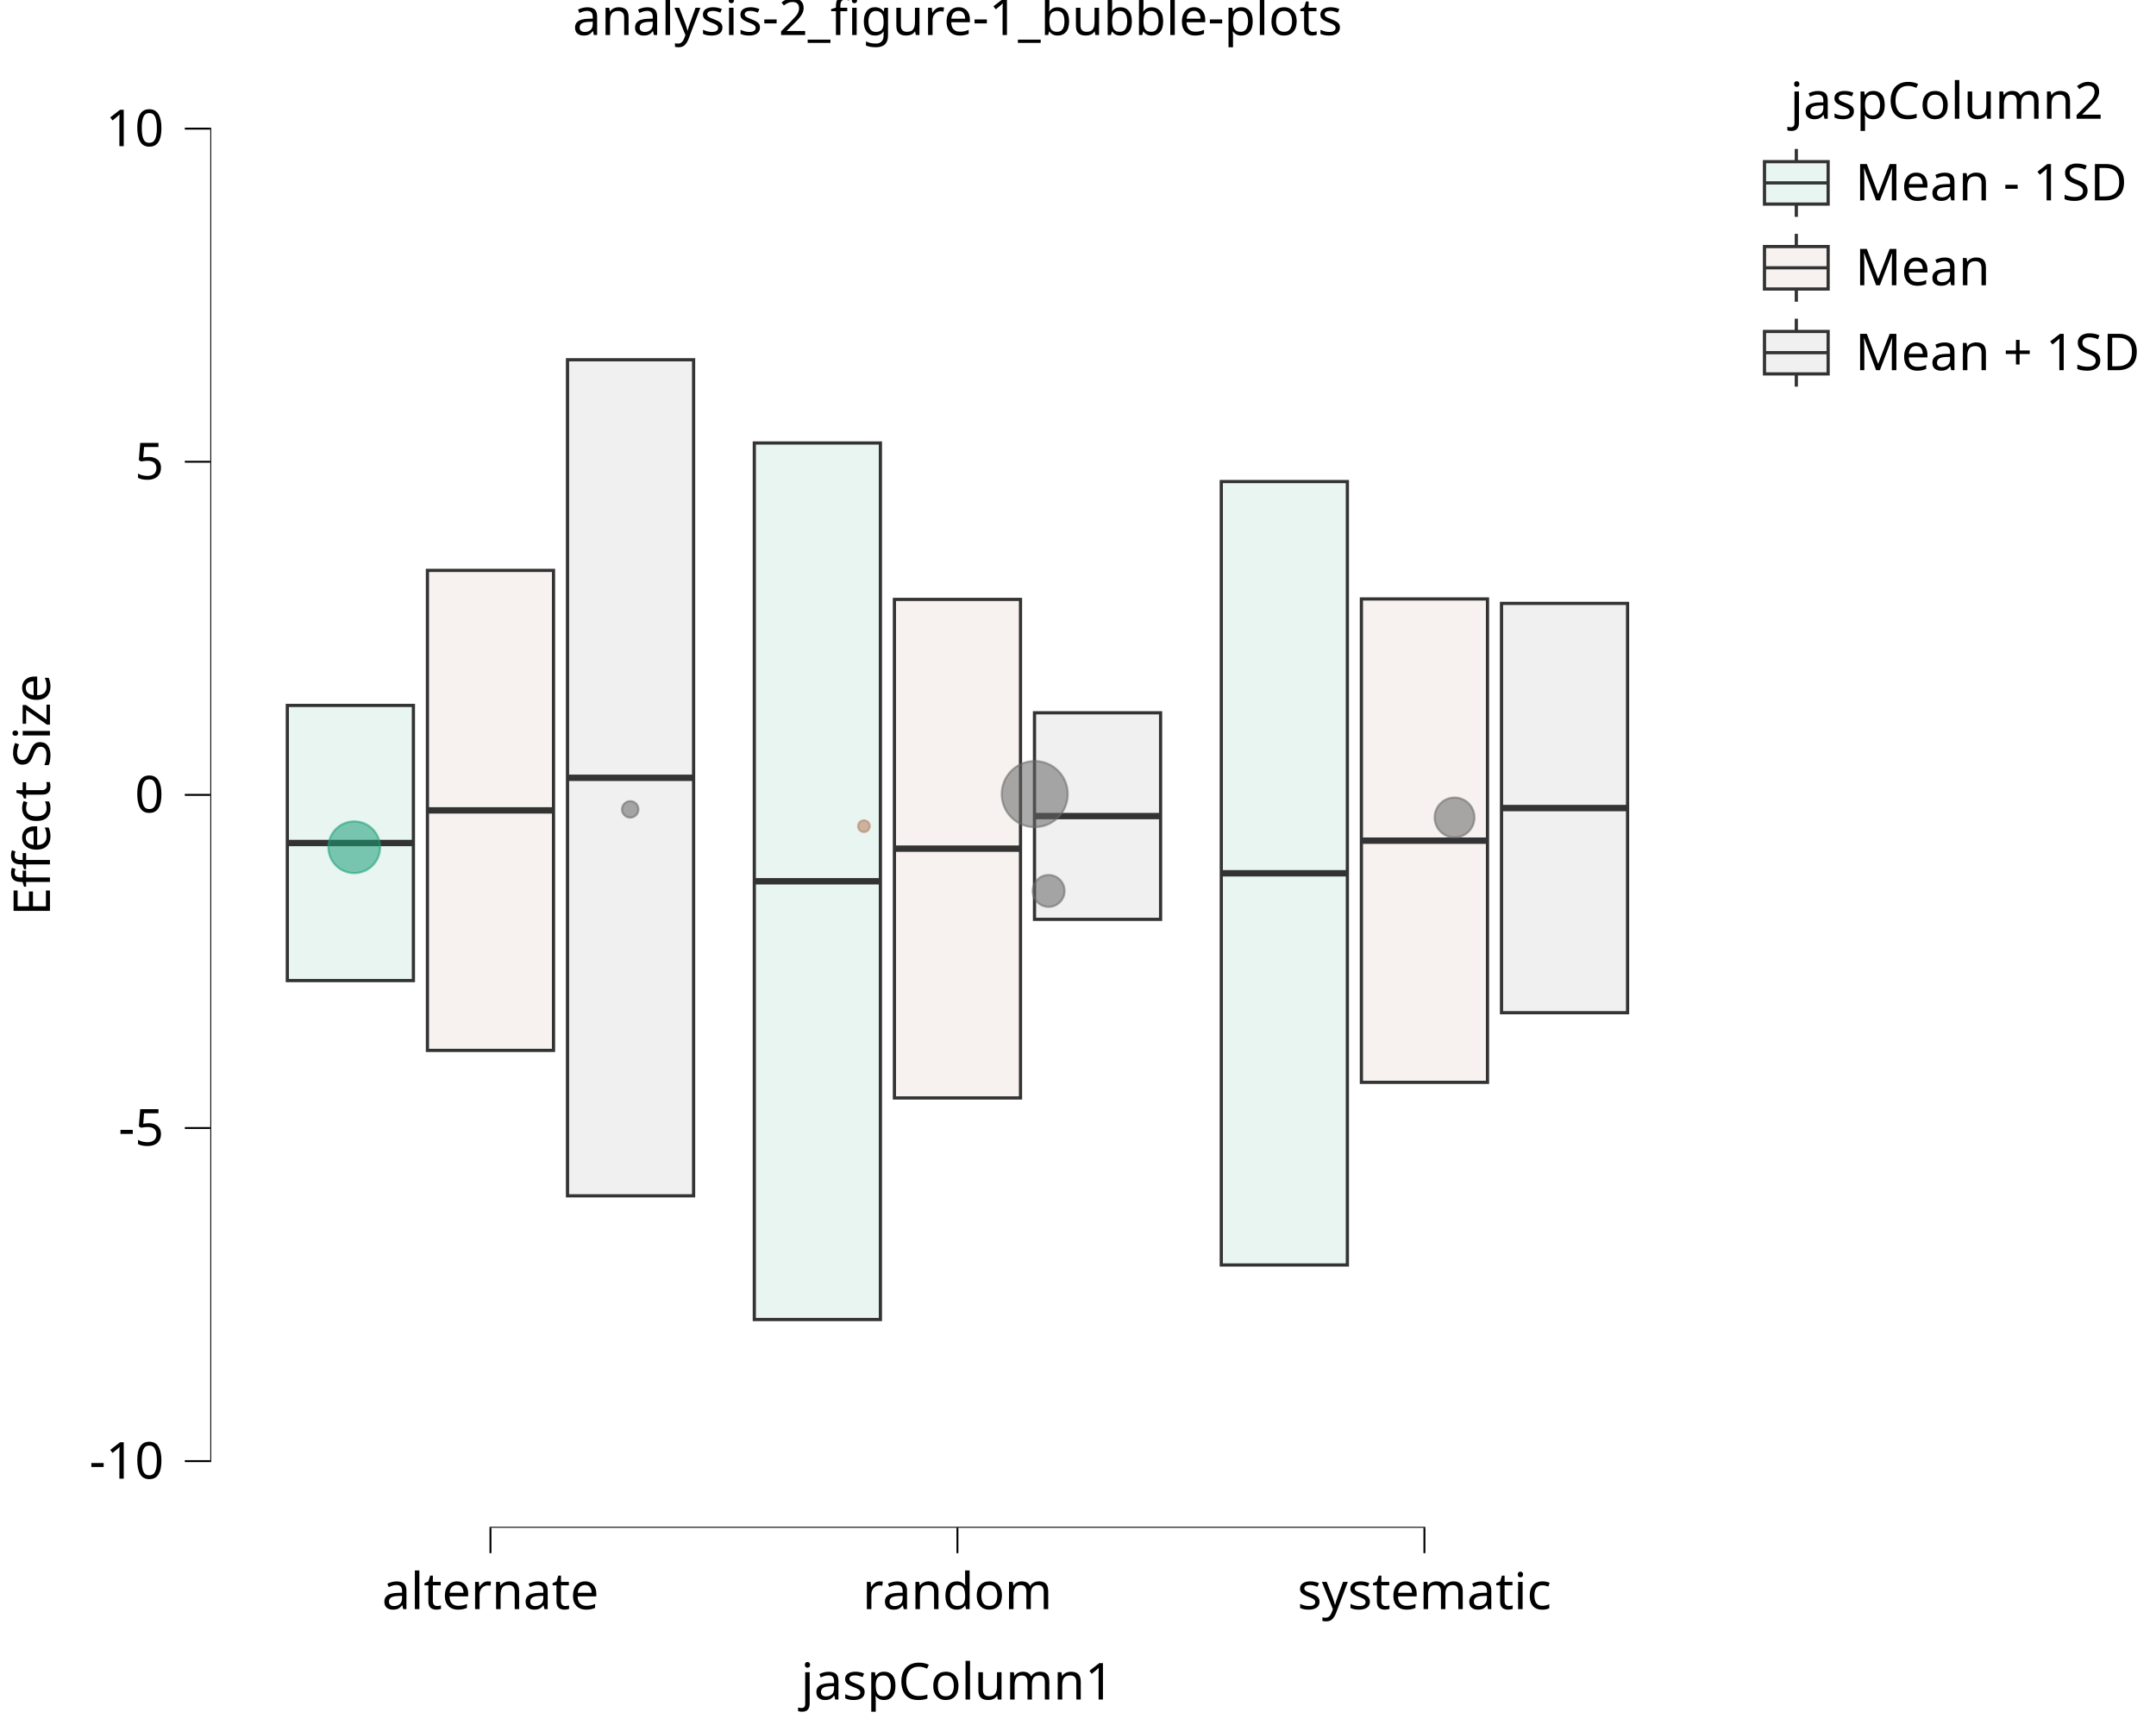
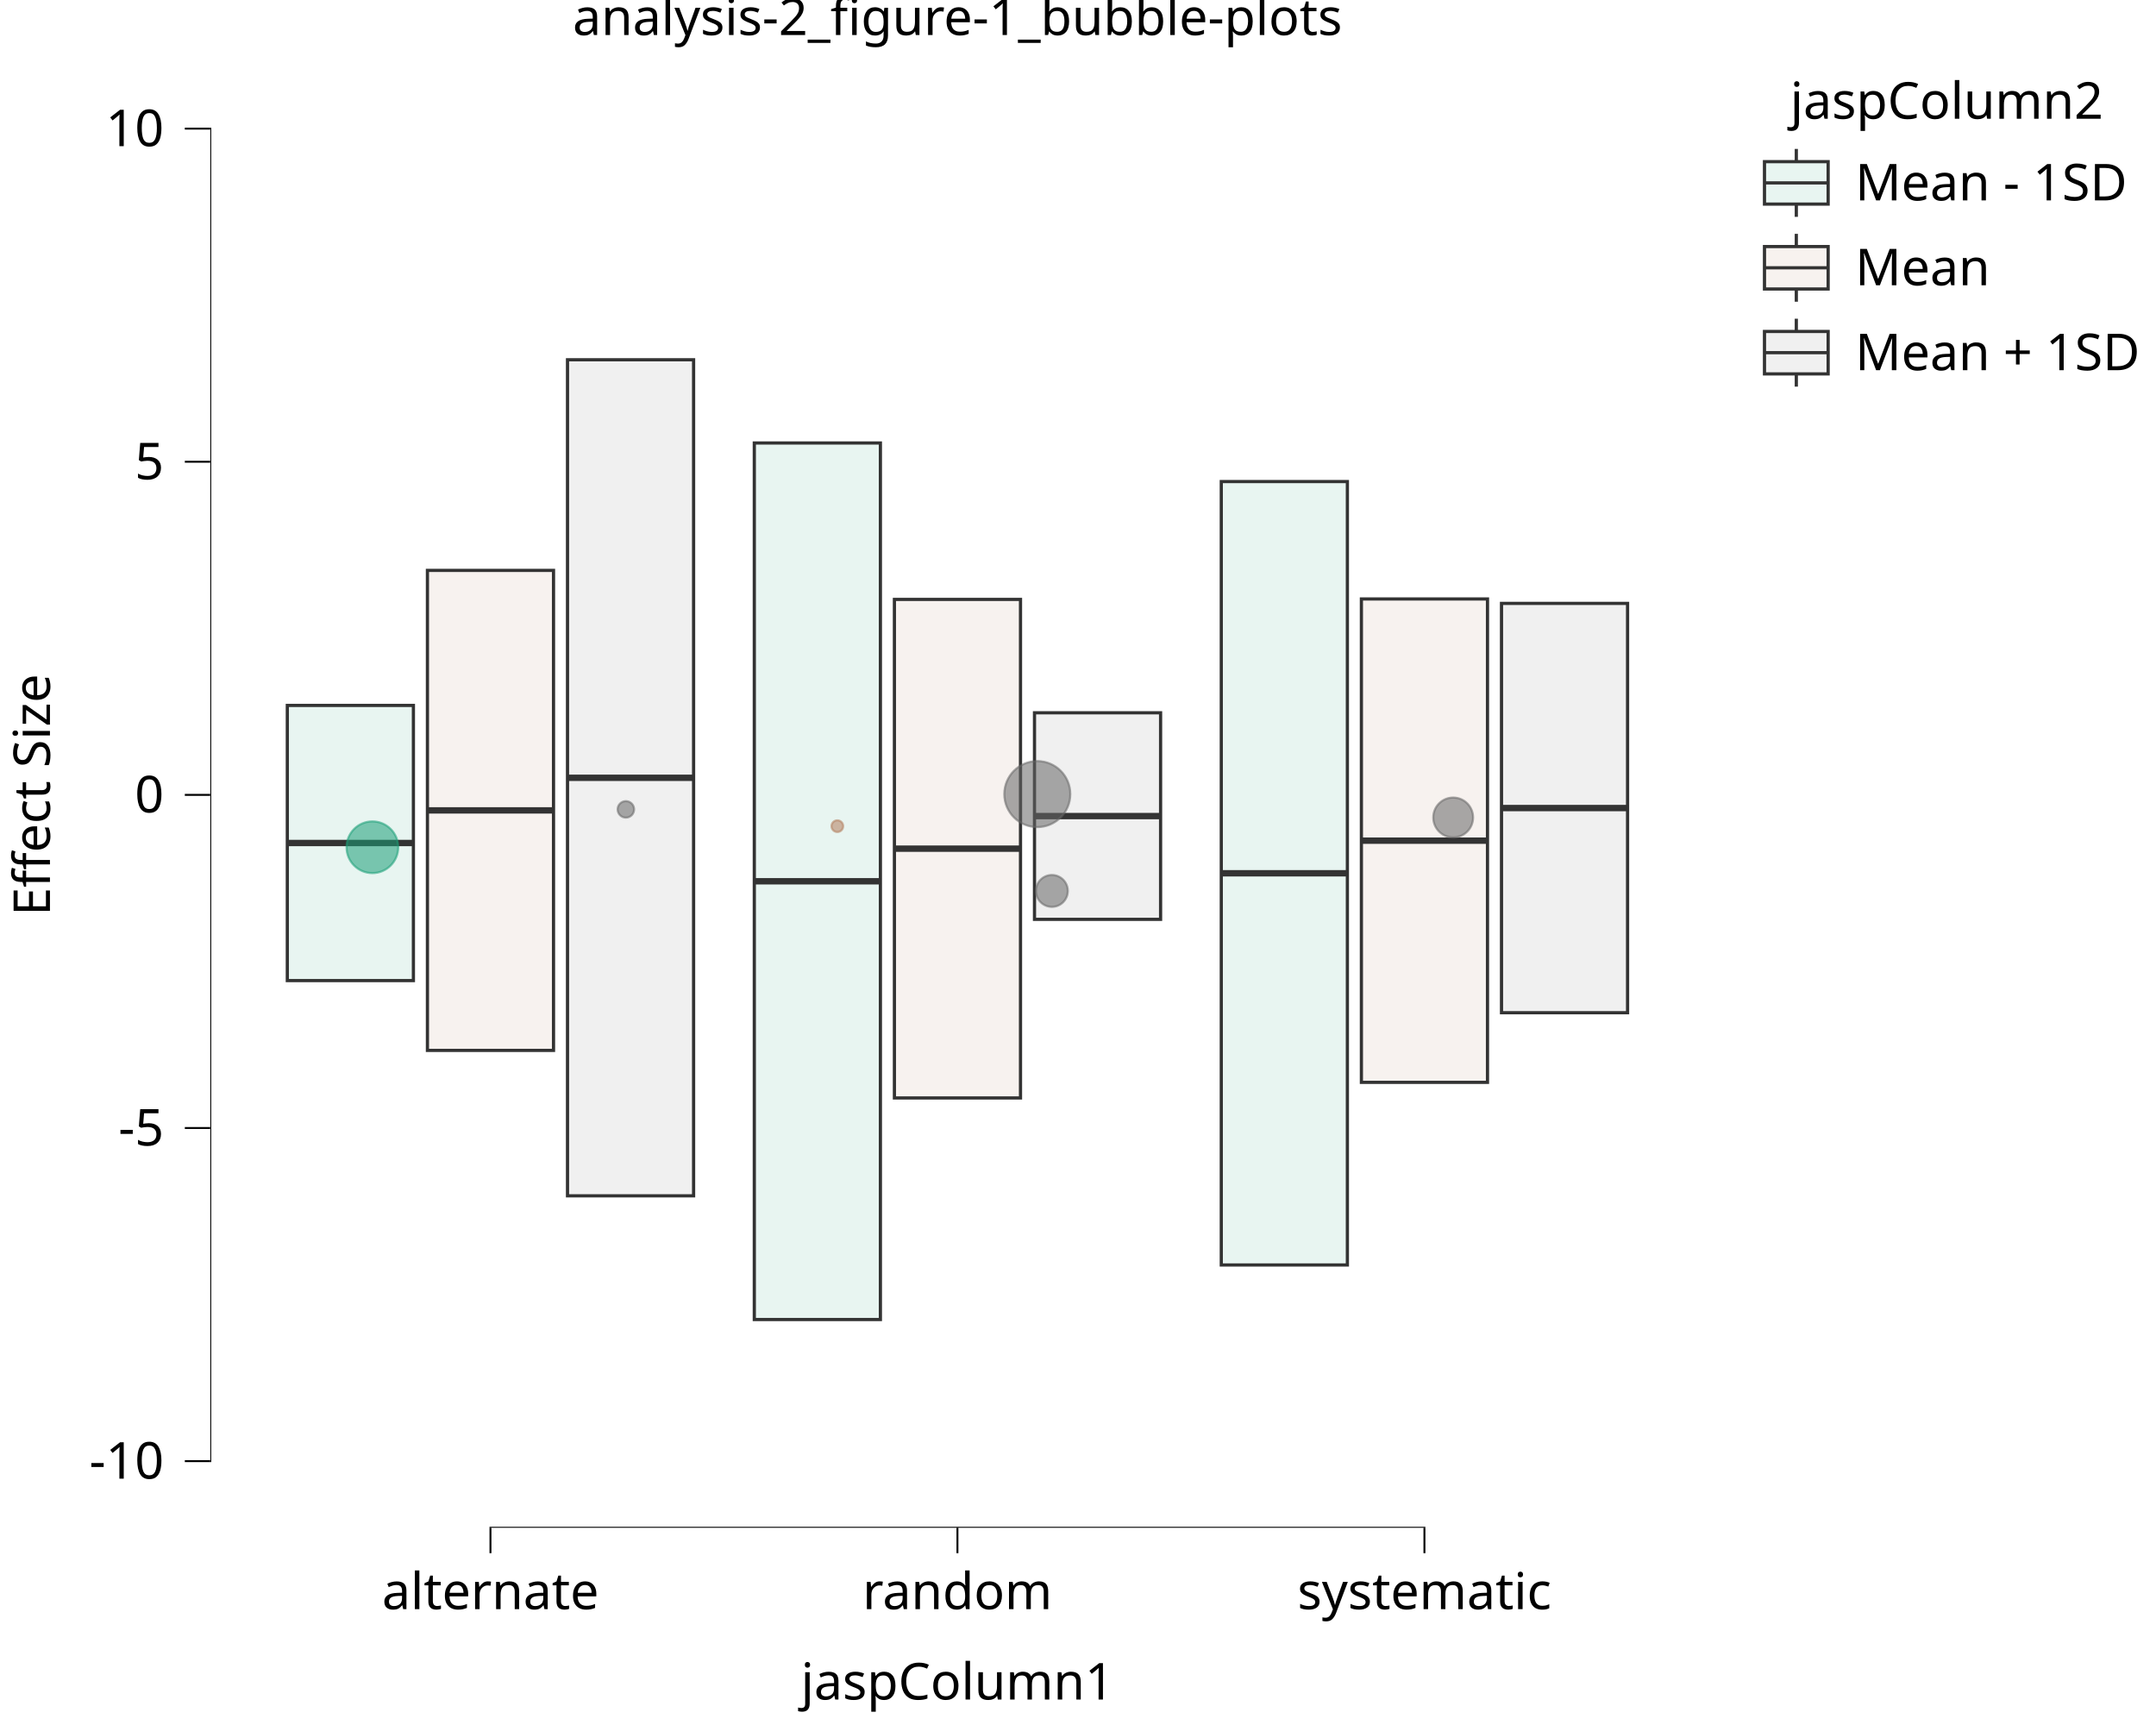
<svg xmlns="http://www.w3.org/2000/svg" class="svglite" data-engine-version="2.0" width="720.00pt" height="576.00pt" viewBox="0 0 720.00 576.00">
  <defs>
    <style type="text/css">
    .svglite line, .svglite polyline, .svglite polygon, .svglite path, .svglite rect, .svglite circle {
      fill: none;
      stroke: #000000;
      stroke-linecap: round;
      stroke-linejoin: round;
      stroke-miterlimit: 10.00;
    }
  </style>
  </defs>
  <rect width="100%" height="100%" style="stroke: none; fill: #FFFFFF;" />
  <defs>
    <clipPath id="cpMC4wMHw3MjAuMDB8MC4wMHw1NzYuMDA=">
      <rect x="0.00" y="0.00" width="720.00" height="576.00" />
    </clipPath>
  </defs>
  <g clip-path="url(#cpMC4wMHw3MjAuMDB8MC4wMHw1NzYuMDA=)">
    <rect x="0.00" y="0.00" width="720.00" height="576.00" style="stroke-width: 10.67; stroke: none;" />
  </g>
  <defs>
    <clipPath id="cpNzAuMjJ8NTY5LjI2fDIwLjcxfDUxMC4xNA==">
      <rect x="70.22" y="20.71" width="499.04" height="489.43" />
    </clipPath>
  </defs>
  <g clip-path="url(#cpNzAuMjJ8NTY5LjI2fDIwLjcxfDUxMC4xNA==)">
    <rect x="70.22" y="20.71" width="499.04" height="489.43" style="stroke-width: 10.67; stroke: none;" />
    <line x1="117.01" y1="235.55" x2="117.01" y2="235.55" style="stroke-width: 1.07; stroke: #333333; stroke-linecap: butt;" />
    <line x1="117.01" y1="327.43" x2="117.01" y2="327.43" style="stroke-width: 1.07; stroke: #333333; stroke-linecap: butt;" />
    <polygon points="95.95,235.55 95.95,327.43 138.06,327.43 138.06,235.55 95.95,235.55 " style="stroke-width: 1.07; stroke: #333333; stroke-linecap: butt; stroke-linejoin: miter; fill: #1B9E77; fill-opacity: 0.10;" />
    <line x1="95.95" y1="281.49" x2="138.06" y2="281.49" style="stroke-width: 2.13; stroke: #333333; stroke-linecap: butt; stroke-linejoin: miter;" />
    <line x1="163.79" y1="190.46" x2="163.79" y2="190.46" style="stroke-width: 1.07; stroke: #333333; stroke-linecap: butt;" />
    <line x1="163.79" y1="350.74" x2="163.79" y2="350.74" style="stroke-width: 1.07; stroke: #333333; stroke-linecap: butt;" />
    <polygon points="142.74,190.46 142.74,350.74 184.85,350.74 184.85,190.46 142.74,190.46 " style="stroke-width: 1.07; stroke: #333333; stroke-linecap: butt; stroke-linejoin: miter; fill: #B27D5D; fill-opacity: 0.10;" />
    <line x1="142.74" y1="270.60" x2="184.85" y2="270.60" style="stroke-width: 2.13; stroke: #333333; stroke-linecap: butt; stroke-linejoin: miter;" />
    <line x1="210.58" y1="120.13" x2="210.58" y2="120.13" style="stroke-width: 1.07; stroke: #333333; stroke-linecap: butt;" />
    <line x1="210.58" y1="399.30" x2="210.58" y2="399.30" style="stroke-width: 1.07; stroke: #333333; stroke-linecap: butt;" />
    <polygon points="189.52,120.13 189.52,399.30 231.63,399.30 231.63,120.13 189.52,120.13 " style="stroke-width: 1.07; stroke: #333333; stroke-linecap: butt; stroke-linejoin: miter; fill: #666666; fill-opacity: 0.10;" />
    <line x1="189.52" y1="259.72" x2="231.63" y2="259.72" style="stroke-width: 2.13; stroke: #333333; stroke-linecap: butt; stroke-linejoin: miter;" />
    <line x1="272.96" y1="147.92" x2="272.96" y2="147.92" style="stroke-width: 1.07; stroke: #333333; stroke-linecap: butt;" />
    <line x1="272.96" y1="440.61" x2="272.96" y2="440.61" style="stroke-width: 1.07; stroke: #333333; stroke-linecap: butt;" />
    <polygon points="251.90,147.92 251.90,440.61 294.01,440.61 294.01,147.92 251.90,147.92 " style="stroke-width: 1.07; stroke: #333333; stroke-linecap: butt; stroke-linejoin: miter; fill: #1B9E77; fill-opacity: 0.10;" />
    <line x1="251.90" y1="294.27" x2="294.01" y2="294.27" style="stroke-width: 2.13; stroke: #333333; stroke-linecap: butt; stroke-linejoin: miter;" />
    <line x1="319.74" y1="200.15" x2="319.74" y2="200.15" style="stroke-width: 1.07; stroke: #333333; stroke-linecap: butt;" />
    <line x1="319.74" y1="366.62" x2="319.74" y2="366.62" style="stroke-width: 1.07; stroke: #333333; stroke-linecap: butt;" />
    <polygon points="298.69,200.15 298.69,366.62 340.80,366.62 340.80,200.15 298.69,200.15 " style="stroke-width: 1.07; stroke: #333333; stroke-linecap: butt; stroke-linejoin: miter; fill: #B27D5D; fill-opacity: 0.10;" />
    <line x1="298.69" y1="283.38" x2="340.80" y2="283.38" style="stroke-width: 2.13; stroke: #333333; stroke-linecap: butt; stroke-linejoin: miter;" />
    <line x1="366.53" y1="238.01" x2="366.53" y2="238.01" style="stroke-width: 1.07; stroke: #333333; stroke-linecap: butt;" />
    <line x1="366.53" y1="306.98" x2="366.53" y2="306.98" style="stroke-width: 1.07; stroke: #333333; stroke-linecap: butt;" />
    <polygon points="345.47,238.01 345.47,306.98 387.58,306.98 387.58,238.01 345.47,238.01 " style="stroke-width: 1.07; stroke: #333333; stroke-linecap: butt; stroke-linejoin: miter; fill: #666666; fill-opacity: 0.10;" />
    <line x1="345.47" y1="272.50" x2="387.58" y2="272.50" style="stroke-width: 2.13; stroke: #333333; stroke-linecap: butt; stroke-linejoin: miter;" />
    <line x1="428.91" y1="160.80" x2="428.91" y2="160.80" style="stroke-width: 1.07; stroke: #333333; stroke-linecap: butt;" />
    <line x1="428.91" y1="422.39" x2="428.91" y2="422.39" style="stroke-width: 1.07; stroke: #333333; stroke-linecap: butt;" />
    <polygon points="407.85,160.80 407.85,422.39 449.96,422.39 449.96,160.80 407.85,160.80 " style="stroke-width: 1.07; stroke: #333333; stroke-linecap: butt; stroke-linejoin: miter; fill: #1B9E77; fill-opacity: 0.10;" />
    <line x1="407.85" y1="291.60" x2="449.96" y2="291.60" style="stroke-width: 2.13; stroke: #333333; stroke-linecap: butt; stroke-linejoin: miter;" />
    <line x1="475.69" y1="200.00" x2="475.69" y2="200.00" style="stroke-width: 1.07; stroke: #333333; stroke-linecap: butt;" />
    <line x1="475.69" y1="361.41" x2="475.69" y2="361.41" style="stroke-width: 1.07; stroke: #333333; stroke-linecap: butt;" />
    <polygon points="454.64,200.00 454.64,361.41 496.75,361.41 496.75,200.00 454.64,200.00 " style="stroke-width: 1.07; stroke: #333333; stroke-linecap: butt; stroke-linejoin: miter; fill: #B27D5D; fill-opacity: 0.10;" />
    <line x1="454.64" y1="280.71" x2="496.75" y2="280.71" style="stroke-width: 2.13; stroke: #333333; stroke-linecap: butt; stroke-linejoin: miter;" />
    <line x1="522.48" y1="201.48" x2="522.48" y2="201.48" style="stroke-width: 1.07; stroke: #333333; stroke-linecap: butt;" />
    <line x1="522.48" y1="338.16" x2="522.48" y2="338.16" style="stroke-width: 1.07; stroke: #333333; stroke-linecap: butt;" />
    <polygon points="501.43,201.48 501.43,338.16 543.53,338.16 543.53,201.48 501.43,201.48 " style="stroke-width: 1.07; stroke: #333333; stroke-linecap: butt; stroke-linejoin: miter; fill: #666666; fill-opacity: 0.10;" />
    <line x1="501.43" y1="269.82" x2="543.53" y2="269.82" style="stroke-width: 2.13; stroke: #333333; stroke-linecap: butt; stroke-linejoin: miter;" />
-     <circle cx="350.19" cy="297.49" r="5.32" style="stroke-width: 0.71; stroke: #666666; stroke-opacity: 0.55; fill: #666666; fill-opacity: 0.55;" />
-     <circle cx="210.46" cy="270.26" r="2.75" style="stroke-width: 0.71; stroke: #666666; stroke-opacity: 0.55; fill: #666666; fill-opacity: 0.55;" />
-     <circle cx="118.30" cy="282.91" r="8.63" style="stroke-width: 0.71; stroke: #1B9E77; stroke-opacity: 0.55; fill: #1B9E77; fill-opacity: 0.55;" />
-     <circle cx="345.55" cy="265.16" r="11.02" style="stroke-width: 0.71; stroke: #666666; stroke-opacity: 0.55; fill: #666666; fill-opacity: 0.55;" />
-     <circle cx="288.51" cy="275.87" r="1.95" style="stroke-width: 0.71; stroke: #B27D5D; stroke-opacity: 0.55; fill: #B27D5D; fill-opacity: 0.55;" />
-     <circle cx="485.75" cy="272.97" r="6.65" style="stroke-width: 0.71; stroke: #666666; stroke-opacity: 0.55; fill: #666666; fill-opacity: 0.55;" />
+     <circle cx="351.28" cy="297.49" r="5.32" style="stroke-width: 0.71; stroke: #666666; stroke-opacity: 0.55; fill: #666666; fill-opacity: 0.55;" />
+     <circle cx="209.01" cy="270.26" r="2.75" style="stroke-width: 0.71; stroke: #666666; stroke-opacity: 0.55; fill: #666666; fill-opacity: 0.55;" />
+     <circle cx="124.36" cy="282.91" r="8.63" style="stroke-width: 0.71; stroke: #1B9E77; stroke-opacity: 0.55; fill: #1B9E77; fill-opacity: 0.55;" />
+     <circle cx="346.41" cy="265.16" r="11.02" style="stroke-width: 0.71; stroke: #666666; stroke-opacity: 0.55; fill: #666666; fill-opacity: 0.55;" />
+     <circle cx="279.63" cy="275.87" r="1.95" style="stroke-width: 0.71; stroke: #B27D5D; stroke-opacity: 0.55; fill: #B27D5D; fill-opacity: 0.55;" />
+     <circle cx="485.29" cy="272.97" r="6.65" style="stroke-width: 0.71; stroke: #666666; stroke-opacity: 0.55; fill: #666666; fill-opacity: 0.55;" />
    <line x1="163.47" y1="510.14" x2="476.01" y2="510.14" style="stroke-width: 0.64; stroke-linecap: butt;" />
    <line x1="70.22" y1="488.21" x2="70.22" y2="42.64" style="stroke-width: 0.64; stroke-linecap: butt;" />
    <rect x="70.22" y="20.71" width="499.04" height="489.43" style="stroke-width: 0.00; stroke: none;" />
  </g>
  <g clip-path="url(#cpMC4wMHw3MjAuMDB8MC4wMHw1NzYuMDA=)">
    <polyline points="70.22,510.14 70.22,20.71 " style="stroke-width: 0.00; stroke: none; stroke-linecap: butt;" />
    <text x="54.74" y="493.74" text-anchor="end" style="font-size: 17.00px; font-family: sans;" textLength="24.57px" lengthAdjust="spacingAndGlyphs">-10</text>
    <text x="54.74" y="382.51" text-anchor="end" style="font-size: 17.00px; font-family: sans;" textLength="15.12px" lengthAdjust="spacingAndGlyphs">-5</text>
    <text x="54.74" y="271.27" text-anchor="end" style="font-size: 17.00px; font-family: sans;" textLength="9.46px" lengthAdjust="spacingAndGlyphs">0</text>
    <text x="54.74" y="160.04" text-anchor="end" style="font-size: 17.00px; font-family: sans;" textLength="9.46px" lengthAdjust="spacingAndGlyphs">5</text>
    <text x="54.74" y="48.80" text-anchor="end" style="font-size: 17.00px; font-family: sans;" textLength="18.91px" lengthAdjust="spacingAndGlyphs">10</text>
    <polyline points="61.72,487.89 70.22,487.89 " style="stroke-width: 0.64; stroke-linecap: butt;" />
    <polyline points="61.72,376.66 70.22,376.66 " style="stroke-width: 0.64; stroke-linecap: butt;" />
    <polyline points="61.72,265.42 70.22,265.42 " style="stroke-width: 0.64; stroke-linecap: butt;" />
    <polyline points="61.72,154.19 70.22,154.19 " style="stroke-width: 0.64; stroke-linecap: butt;" />
    <polyline points="61.72,42.95 70.22,42.95 " style="stroke-width: 0.64; stroke-linecap: butt;" />
    <polyline points="70.22,510.14 569.26,510.14 " style="stroke-width: 0.00; stroke: none; stroke-linecap: butt;" />
    <polyline points="163.79,518.64 163.79,510.14 " style="stroke-width: 0.64; stroke-linecap: butt;" />
    <polyline points="319.74,518.64 319.74,510.14 " style="stroke-width: 0.64; stroke-linecap: butt;" />
    <polyline points="475.69,518.64 475.69,510.14 " style="stroke-width: 0.64; stroke-linecap: butt;" />
    <text x="163.79" y="537.32" text-anchor="middle" style="font-size: 17.00px; font-family: sans;" textLength="66.16px" lengthAdjust="spacingAndGlyphs">alternate</text>
    <text x="319.74" y="537.32" text-anchor="middle" style="font-size: 17.00px; font-family: sans;" textLength="57.65px" lengthAdjust="spacingAndGlyphs">random</text>
    <text x="475.69" y="537.32" text-anchor="middle" style="font-size: 17.00px; font-family: sans;" textLength="80.33px" lengthAdjust="spacingAndGlyphs">systematic</text>
    <text x="319.74" y="567.49" text-anchor="middle" style="font-size: 17.00px; font-family: sans;" textLength="99.24px" lengthAdjust="spacingAndGlyphs">jaspColumn1</text>
    <text transform="translate(16.68,265.42) rotate(-90)" text-anchor="middle" style="font-size: 17.00px; font-family: sans;" textLength="81.27px" lengthAdjust="spacingAndGlyphs">Effect Size</text>
    <rect x="580.22" y="20.71" width="139.78" height="116.71" style="stroke-width: 0.75; stroke: none;" />
    <rect x="580.22" y="20.71" width="139.78" height="116.71" style="stroke-width: 10.67; stroke: none;" />
    <text x="650.11" y="39.65" text-anchor="middle" style="font-size: 17.00px; font-family: sans;" textLength="99.24px" lengthAdjust="spacingAndGlyphs">jaspColumn2</text>
    <rect x="585.70" y="46.90" width="28.35" height="28.35" style="stroke-width: 10.67; stroke: none;" />
    <polyline points="599.88,72.41 599.88,68.16 " style="stroke-width: 1.07; stroke: #333333; stroke-linecap: butt; stroke-linejoin: miter;" />
    <polyline points="599.88,53.98 599.88,49.73 " style="stroke-width: 1.07; stroke: #333333; stroke-linecap: butt; stroke-linejoin: miter;" />
    <rect x="589.25" y="53.98" width="21.26" height="14.17" style="stroke-width: 1.07; stroke: #333333; stroke-linecap: butt; stroke-linejoin: miter; fill: #1B9E77; fill-opacity: 0.10;" />
    <polyline points="589.25,61.07 610.51,61.07 " style="stroke-width: 1.07; stroke: #333333; stroke-linecap: butt; stroke-linejoin: miter;" />
    <polyline points="599.88,72.41 599.88,72.41 " style="stroke-width: 1.07; stroke: #333333; stroke-linecap: butt; stroke-linejoin: miter;" />
    <polyline points="599.88,49.73 599.88,49.73 " style="stroke-width: 1.07; stroke: #333333; stroke-linecap: butt; stroke-linejoin: miter;" />
    <rect x="585.70" y="75.24" width="28.35" height="28.35" style="stroke-width: 10.67; stroke: none;" />
    <polyline points="599.88,100.75 599.88,96.50 " style="stroke-width: 1.07; stroke: #333333; stroke-linecap: butt; stroke-linejoin: miter;" />
    <polyline points="599.88,82.33 599.88,78.08 " style="stroke-width: 1.07; stroke: #333333; stroke-linecap: butt; stroke-linejoin: miter;" />
    <rect x="589.25" y="82.33" width="21.26" height="14.17" style="stroke-width: 1.07; stroke: #333333; stroke-linecap: butt; stroke-linejoin: miter; fill: #B27D5D; fill-opacity: 0.10;" />
    <polyline points="589.25,89.42 610.51,89.42 " style="stroke-width: 1.07; stroke: #333333; stroke-linecap: butt; stroke-linejoin: miter;" />
    <polyline points="599.88,100.75 599.88,100.75 " style="stroke-width: 1.07; stroke: #333333; stroke-linecap: butt; stroke-linejoin: miter;" />
    <polyline points="599.88,78.08 599.88,78.08 " style="stroke-width: 1.07; stroke: #333333; stroke-linecap: butt; stroke-linejoin: miter;" />
    <rect x="585.70" y="103.59" width="28.35" height="28.35" style="stroke-width: 10.67; stroke: none;" />
    <polyline points="599.88,129.10 599.88,124.85 " style="stroke-width: 1.07; stroke: #333333; stroke-linecap: butt; stroke-linejoin: miter;" />
    <polyline points="599.88,110.68 599.88,106.42 " style="stroke-width: 1.07; stroke: #333333; stroke-linecap: butt; stroke-linejoin: miter;" />
    <rect x="589.25" y="110.68" width="21.26" height="14.17" style="stroke-width: 1.07; stroke: #333333; stroke-linecap: butt; stroke-linejoin: miter; fill: #666666; fill-opacity: 0.10;" />
    <polyline points="589.25,117.76 610.51,117.76 " style="stroke-width: 1.07; stroke: #333333; stroke-linecap: butt; stroke-linejoin: miter;" />
    <polyline points="599.88,129.10 599.88,129.10 " style="stroke-width: 1.07; stroke: #333333; stroke-linecap: butt; stroke-linejoin: miter;" />
    <polyline points="599.88,106.42 599.88,106.42 " style="stroke-width: 1.07; stroke: #333333; stroke-linecap: butt; stroke-linejoin: miter;" />
    <text x="619.53" y="66.92" style="font-size: 17.00px; font-family: sans;" textLength="90.72px" lengthAdjust="spacingAndGlyphs">Mean - 1SD</text>
    <text x="619.53" y="95.26" style="font-size: 17.00px; font-family: sans;" textLength="42.53px" lengthAdjust="spacingAndGlyphs">Mean</text>
    <text x="619.53" y="123.61" style="font-size: 17.00px; font-family: sans;" textLength="94.99px" lengthAdjust="spacingAndGlyphs">Mean + 1SD</text>
    <text x="319.74" y="11.70" text-anchor="middle" style="font-size: 17.00px; font-family: sans;" textLength="245.73px" lengthAdjust="spacingAndGlyphs">analysis-2_figure-1_bubble-plots</text>
  </g>
</svg>
